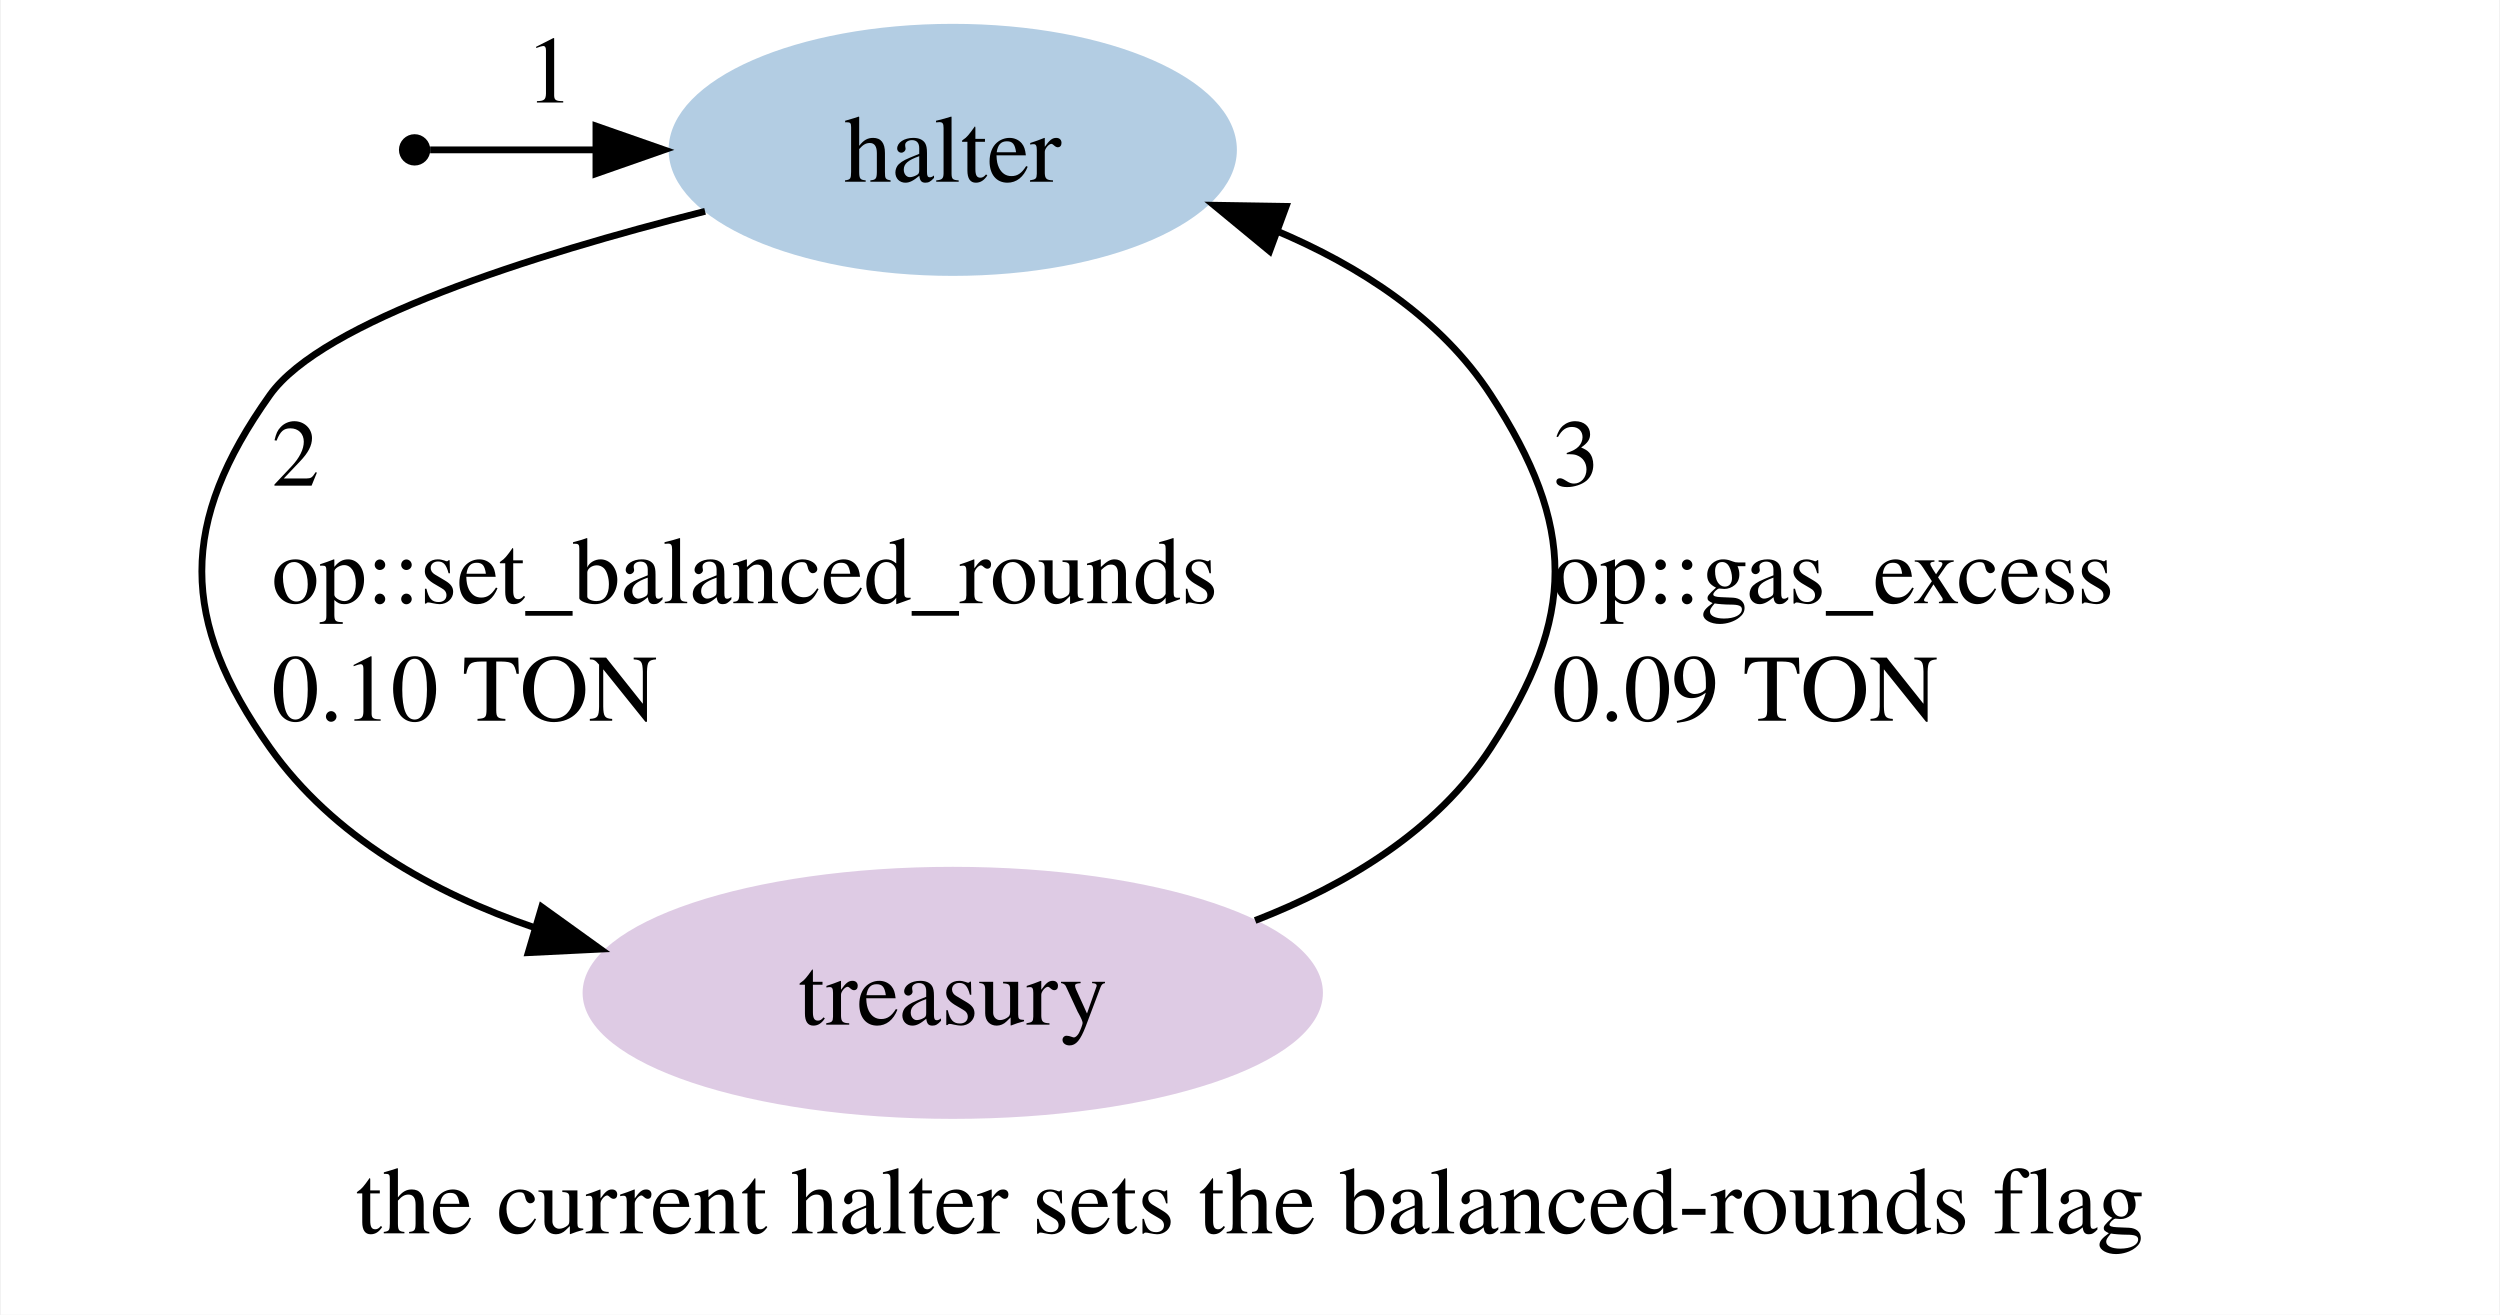
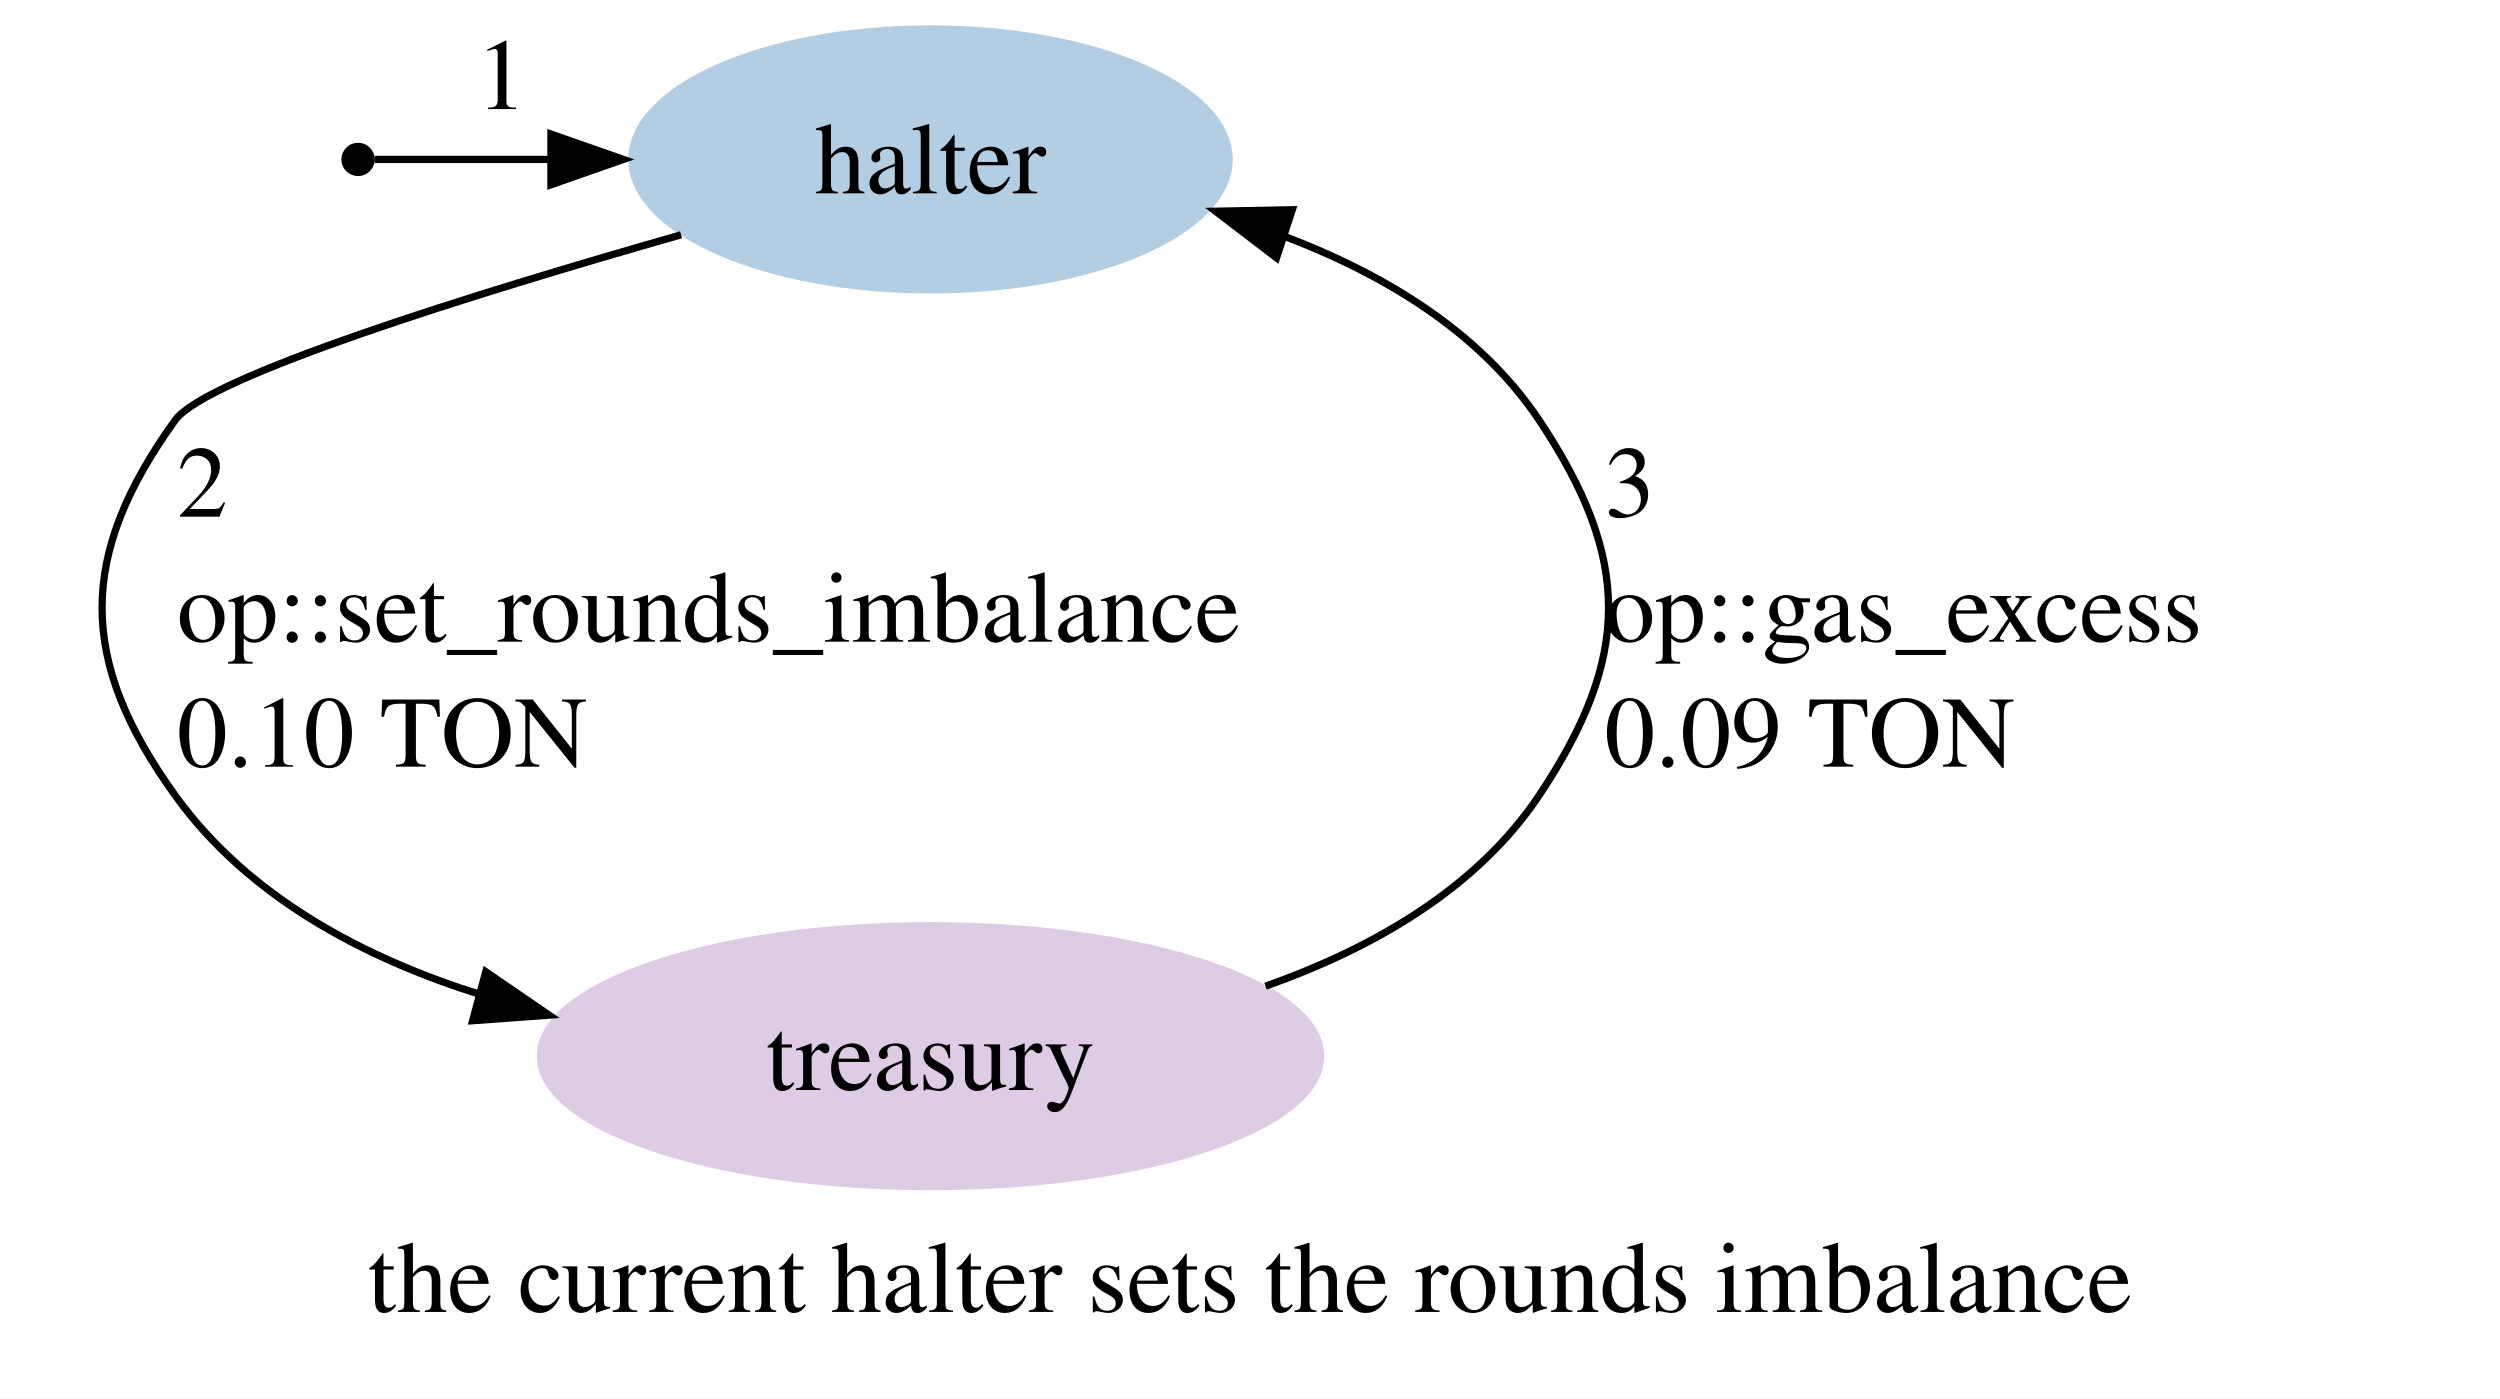
- <svg xmlns="http://www.w3.org/2000/svg" width="367pt" height="193pt" viewBox="0.00 0.00 366.75 193.00">
+ <svg xmlns="http://www.w3.org/2000/svg" width="345pt" height="193pt" viewBox="0.00 0.00 345.00 193.00">
  <g id="graph0" class="graph" transform="scale(1 1) rotate(0) translate(4 189)">
-     <polygon fill="white" stroke="none" points="-4,4 -4,-189 362.75,-189 362.75,4 -4,4" />
-     <text text-anchor="middle" x="179.38" y="-7.95" font-family="Times,serif" font-size="14.00">the current halter sets the balanced-rounds flag</text>
+     <polygon fill="white" stroke="none" points="-4,4 -4,-189 341,-189 341,4 -4,4" />
+     <text text-anchor="middle" x="168.5" y="-7.95" font-family="Times,serif" font-size="14.00">the current halter sets the rounds imbalance</text>
    <g id="node1" class="node">
-       <ellipse fill="black" stroke="black" cx="56.74" cy="-167" rx="1.8" ry="1.8" />
+       <ellipse fill="black" stroke="black" cx="45.41" cy="-167" rx="1.8" ry="1.8" />
    </g>
    <g id="node2" class="node">
-       <ellipse fill="#b3cde3" stroke="#b3cde3" cx="135.74" cy="-167" rx="41.21" ry="18" />
-       <text text-anchor="middle" x="135.74" y="-162.32" font-family="Times,serif" font-size="14.00">halter</text>
+       <ellipse fill="#b3cde3" stroke="#b3cde3" cx="124.41" cy="-167" rx="41.21" ry="18" />
+       <text text-anchor="middle" x="124.41" y="-162.32" font-family="Times,serif" font-size="14.00">halter</text>
    </g>
    <g id="edge1" class="edge">
-       <path fill="none" stroke="black" d="M59.02,-167C63.2,-167 72.67,-167 83.58,-167" />
-       <polygon fill="black" stroke="black" points="83.36,-170.5 93.36,-167 83.36,-163.5 83.36,-170.5" />
-       <text text-anchor="middle" x="76.54" y="-173.95" font-family="Times,serif" font-size="14.00">1</text>
+       <path fill="none" stroke="black" d="M47.69,-167C51.87,-167 61.34,-167 72.25,-167" />
+       <polygon fill="black" stroke="black" points="72.03,-170.5 82.03,-167 72.03,-163.5 72.03,-170.5" />
+       <text text-anchor="middle" x="65.2" y="-173.95" font-family="Times,serif" font-size="14.00">1</text>
    </g>
    <g id="node3" class="node">
-       <ellipse fill="#decbe4" stroke="#decbe4" cx="135.74" cy="-43.25" rx="53.84" ry="18" />
-       <text text-anchor="middle" x="135.74" y="-38.58" font-family="Times,serif" font-size="14.00">treasury</text>
+       <ellipse fill="#decbe4" stroke="#decbe4" cx="124.41" cy="-43.25" rx="53.84" ry="18" />
+       <text text-anchor="middle" x="124.41" y="-38.58" font-family="Times,serif" font-size="14.00">treasury</text>
    </g>
    <g id="edge2" class="edge">
-       <path fill="none" stroke="black" d="M99.38,-157.98C73.94,-151.54 43.18,-141.82 35.49,-131 22.18,-112.25 22.18,-98 35.49,-79.25 44.77,-66.18 59.31,-57.95 74.47,-52.78" />
-       <polygon fill="black" stroke="black" points="75.4,-55.86 84,-49.67 73.42,-49.15 75.4,-55.86" />
-       <text text-anchor="start" x="35.74" y="-117.7" font-family="Times,serif" font-size="14.00">2</text>
-       <text text-anchor="start" x="35.74" y="-100.45" font-family="Times,serif" font-size="14.00"> op::set_balanced_rounds</text>
-       <text text-anchor="start" x="35.74" y="-83.2" font-family="Times,serif" font-size="14.00"> 0.10 TON</text>
+       <path fill="none" stroke="black" d="M89.99,-156.6C61.31,-148.42 24.45,-136.97 20.16,-131 6.73,-112.33 6.73,-97.92 20.16,-79.25 30.22,-65.26 46.15,-56.78 62.55,-51.67" />
+       <polygon fill="black" stroke="black" points="63.04,-54.9 71.78,-48.91 61.22,-48.14 63.04,-54.9" />
+       <text text-anchor="start" x="20.41" y="-117.7" font-family="Times,serif" font-size="14.00">2</text>
+       <text text-anchor="start" x="20.41" y="-100.45" font-family="Times,serif" font-size="14.00"> op::set_rounds_imbalance</text>
+       <text text-anchor="start" x="20.41" y="-83.2" font-family="Times,serif" font-size="14.00"> 0.10 TON</text>
    </g>
    <g id="edge3" class="edge">
-       <path fill="none" stroke="black" d="M180.13,-53.87C193.54,-59.08 206.81,-67.05 214.74,-79.25 227.29,-98.53 227.29,-111.72 214.74,-131 207.38,-142.31 195.44,-149.99 183.05,-155.2" />
-       <polygon fill="black" stroke="black" points="182.26,-152.13 174.09,-158.87 184.68,-158.7 182.26,-152.13" />
-       <text text-anchor="start" x="223.74" y="-117.7" font-family="Times,serif" font-size="14.00">3</text>
-       <text text-anchor="start" x="223.74" y="-100.45" font-family="Times,serif" font-size="14.00"> op::gas_excess</text>
-       <text text-anchor="start" x="223.74" y="-83.2" font-family="Times,serif" font-size="14.00"> 0.09 TON</text>
+       <path fill="none" stroke="black" d="M170.65,-52.91C185.21,-58.05 199.73,-66.24 208.41,-79.25 221.17,-98.39 221.17,-111.86 208.41,-131 200.16,-143.38 186.62,-151.38 172.79,-156.56" />
+       <polygon fill="black" stroke="black" points="172.16,-153.41 163.74,-159.85 174.34,-160.06 172.16,-153.41" />
+       <text text-anchor="start" x="217.41" y="-117.7" font-family="Times,serif" font-size="14.00">3</text>
+       <text text-anchor="start" x="217.41" y="-100.45" font-family="Times,serif" font-size="14.00"> op::gas_excess</text>
+       <text text-anchor="start" x="217.41" y="-83.2" font-family="Times,serif" font-size="14.00"> 0.09 TON</text>
    </g>
  </g>
</svg>
